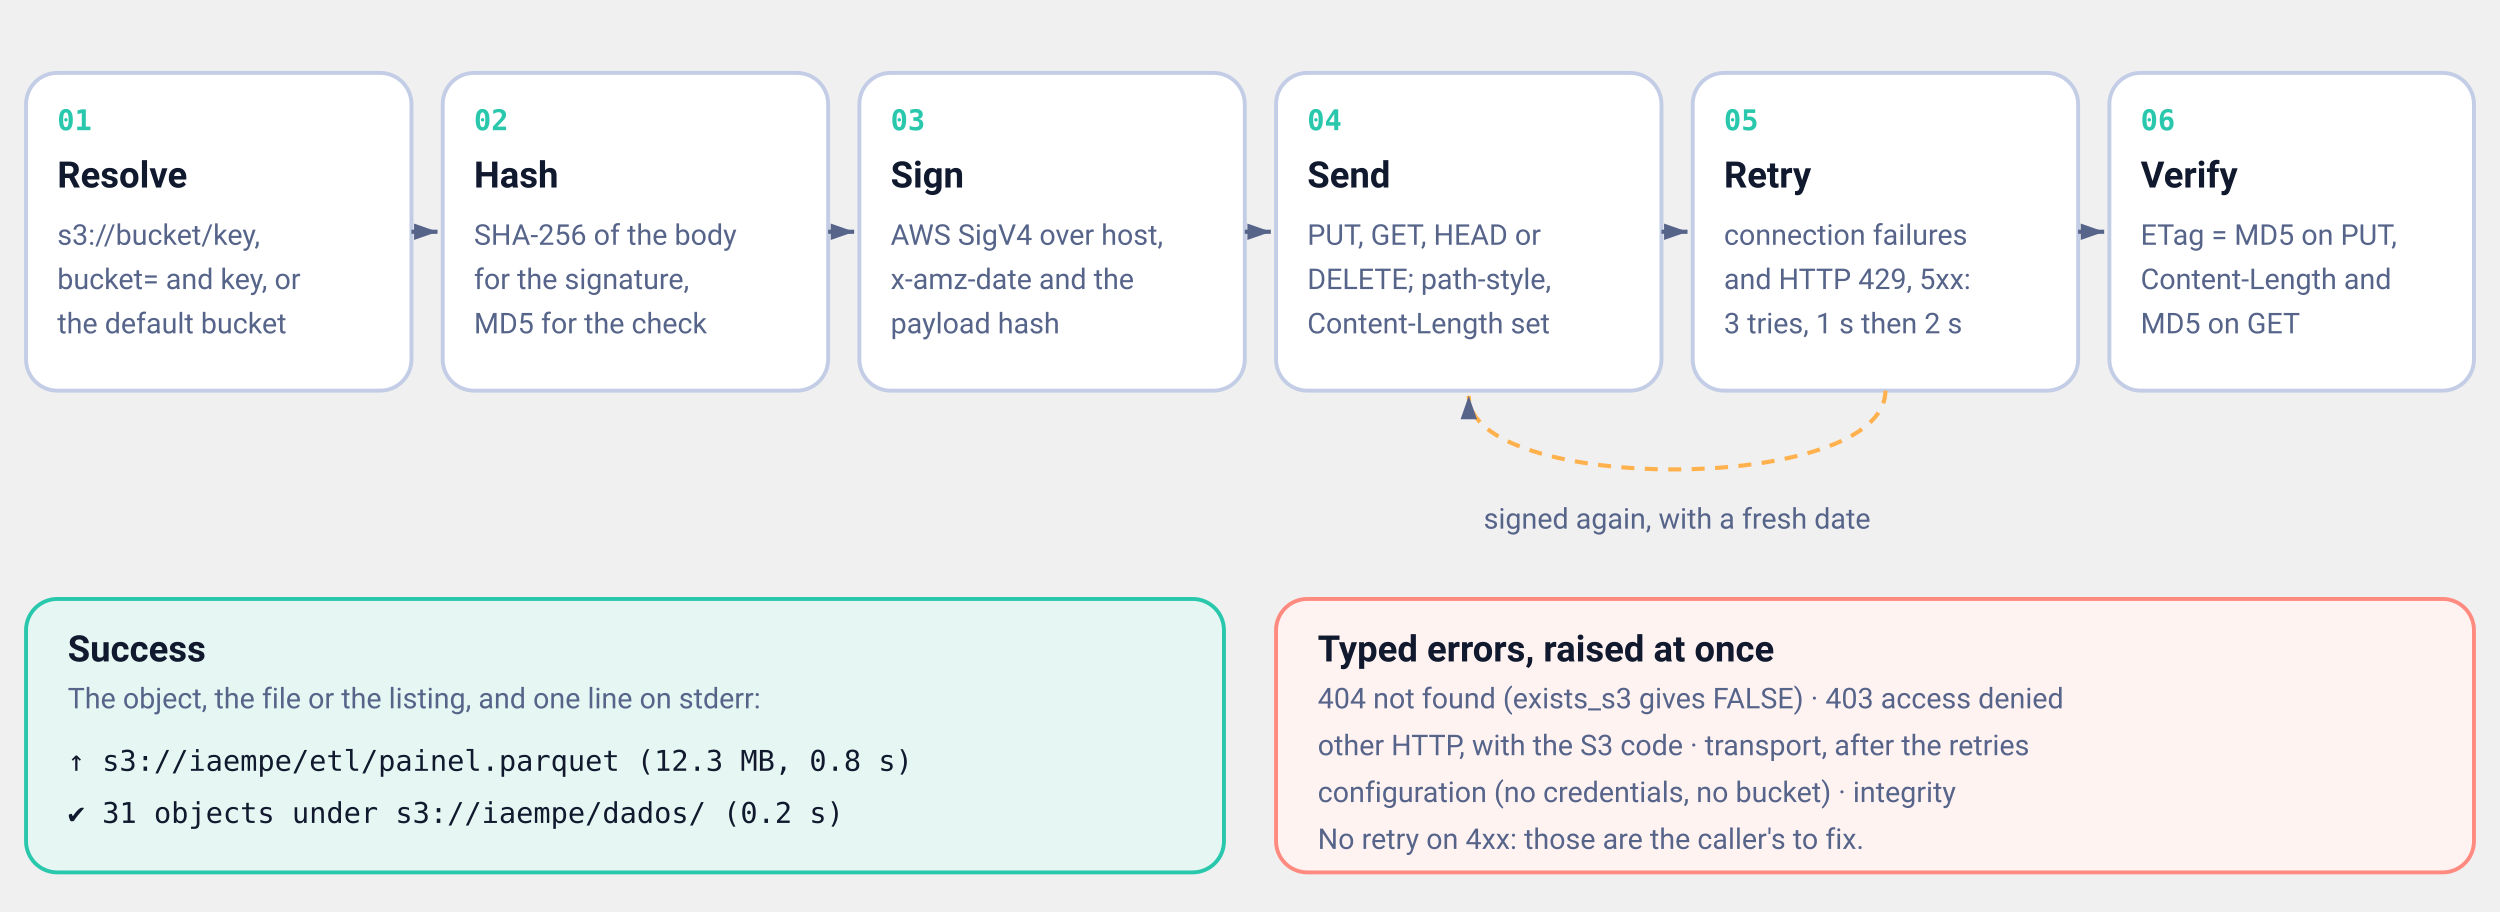
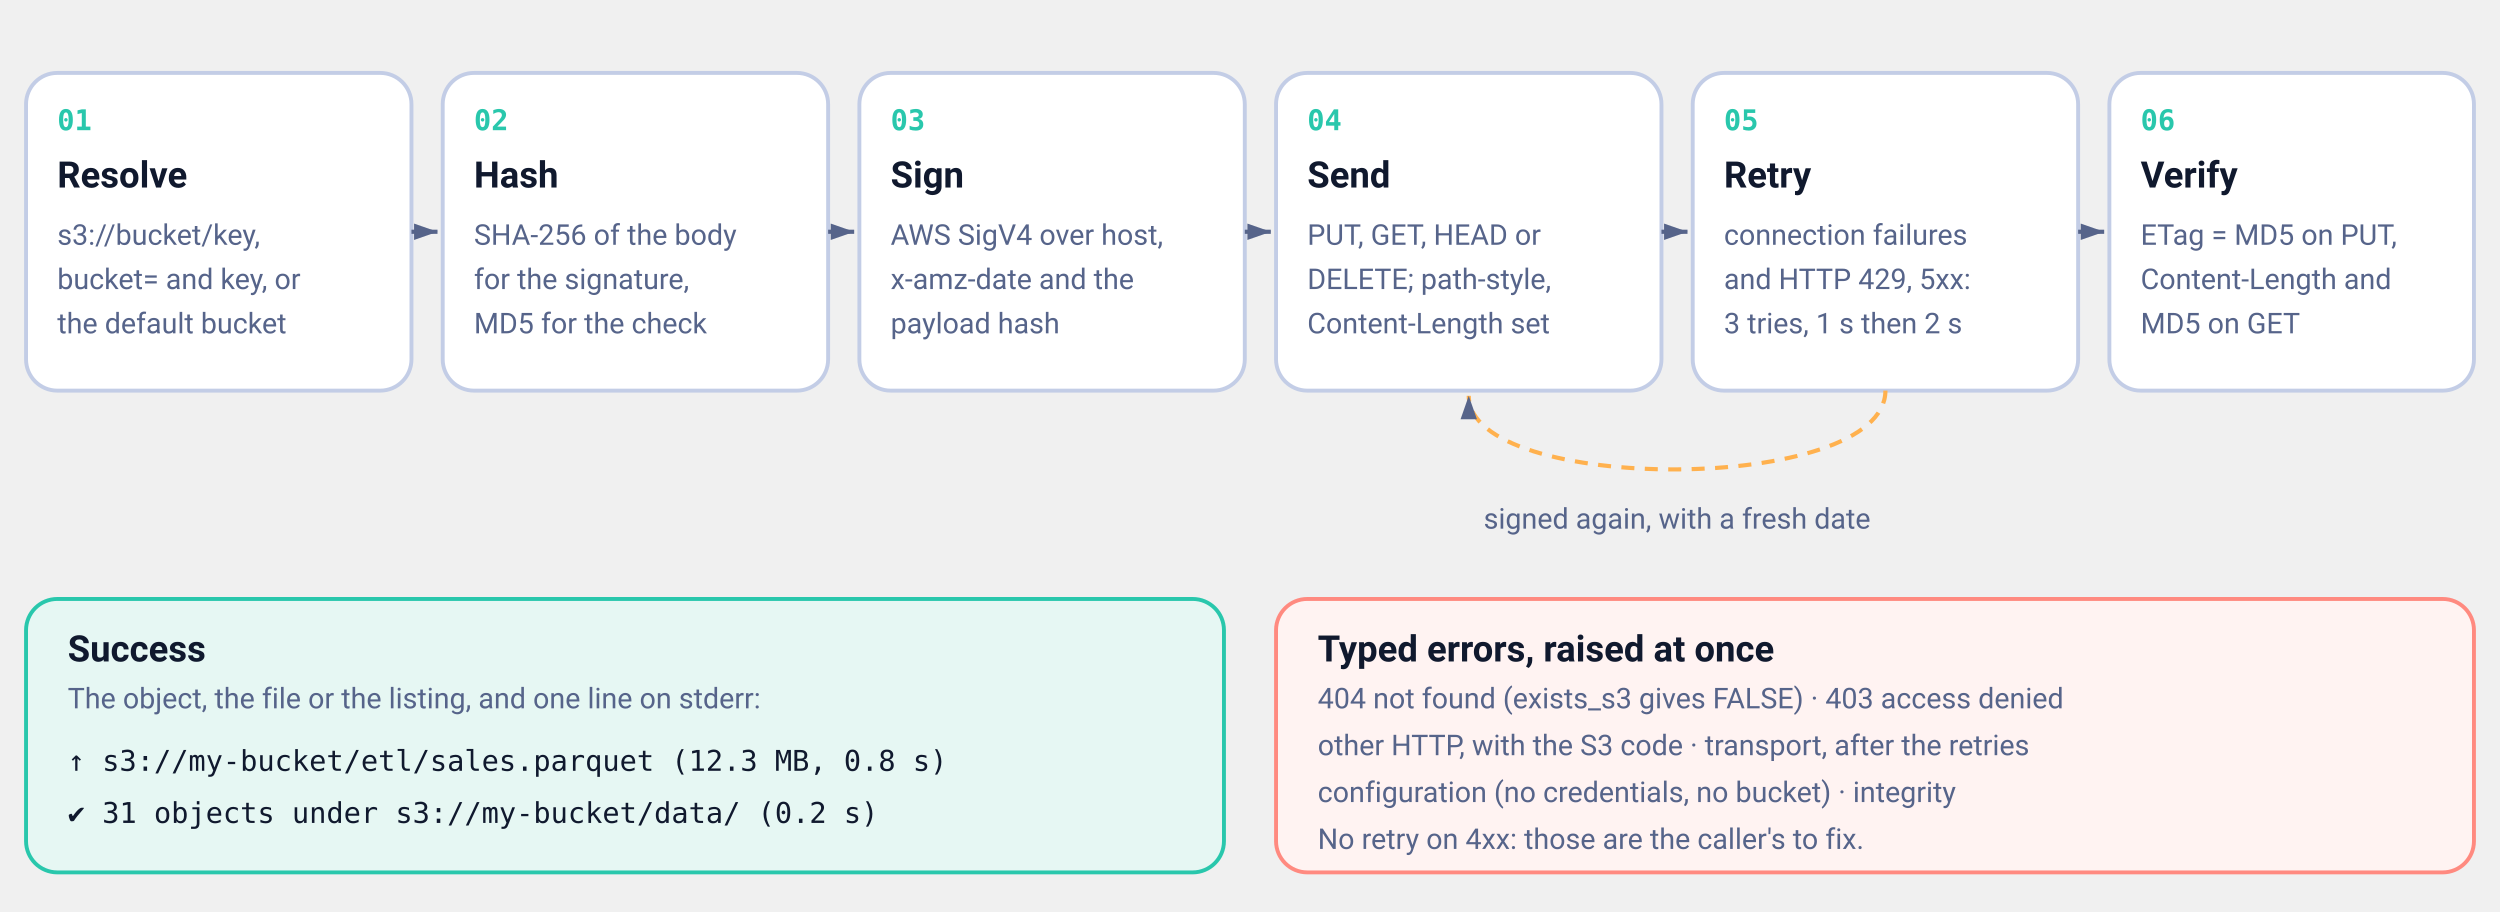
<svg xmlns="http://www.w3.org/2000/svg" viewBox="0 0 960 350" width="960" height="350" font-family="-apple-system, BlinkMacSystemFont, 'Segoe UI', Roboto, Helvetica, Arial, sans-serif" font-size="13">
  <defs>
    <marker id="arrow2" viewBox="0 0 10 10" refX="10" refY="5" markerWidth="9" markerHeight="9" markerUnits="userSpaceOnUse" orient="auto-start-reverse">
      <path d="M0,1.5 L10,5 L0,8.5 z" fill="#56648a" />
    </marker>
    <style>
      .step { fill: #ffffff; stroke: #c3cde6; stroke-width: 1.5; rx: 12; }
      .n { fill: #29c7ac; font-family: ui-monospace, SFMono-Regular, Menlo, Consolas, monospace; font-weight: 800; font-size: 11px; }
      .t { fill: #10192e; font-weight: 700; font-size: 14px; }
      .s { fill: #56648a; font-size: 11px; }
      .mono { font-family: ui-monospace, SFMono-Regular, Menlo, Consolas, monospace; font-size: 11px; fill: #10192e; }
      .line { stroke: #56648a; stroke-width: 1.6; fill: none; marker-end: url(#arrow2); }
      .loop { stroke: #ffb14e; stroke-width: 1.6; fill: none; marker-end: url(#arrow2); stroke-dasharray: 5 4; }
      .err { fill: #fff3f2; stroke: #ff8a80; stroke-width: 1.5; rx: 12; }
      .ok { fill: #e6f7f3; stroke: #29c7ac; stroke-width: 1.5; rx: 12; }
    </style>
  </defs>
  <g>
    <rect class="step" x="10" y="28" width="148" height="122" />
    <text class="n" x="22" y="50">01</text>
    <text class="t" x="22" y="72">Resolve</text>
    <text class="s" x="22" y="94">s3://bucket/key,</text>
    <text class="s" x="22" y="111">bucket= and key, or</text>
    <text class="s" x="22" y="128">the default bucket</text>
    <rect class="step" x="170" y="28" width="148" height="122" />
    <text class="n" x="182" y="50">02</text>
    <text class="t" x="182" y="72">Hash</text>
    <text class="s" x="182" y="94">SHA-256 of the body</text>
    <text class="s" x="182" y="111">for the signature,</text>
    <text class="s" x="182" y="128">MD5 for the check</text>
    <rect class="step" x="330" y="28" width="148" height="122" />
    <text class="n" x="342" y="50">03</text>
    <text class="t" x="342" y="72">Sign</text>
    <text class="s" x="342" y="94">AWS SigV4 over host,</text>
    <text class="s" x="342" y="111">x-amz-date and the</text>
    <text class="s" x="342" y="128">payload hash</text>
    <rect class="step" x="490" y="28" width="148" height="122" />
    <text class="n" x="502" y="50">04</text>
    <text class="t" x="502" y="72">Send</text>
    <text class="s" x="502" y="94">PUT, GET, HEAD or</text>
    <text class="s" x="502" y="111">DELETE; path-style,</text>
    <text class="s" x="502" y="128">Content-Length set</text>
    <rect class="step" x="650" y="28" width="148" height="122" />
    <text class="n" x="662" y="50">05</text>
    <text class="t" x="662" y="72">Retry</text>
    <text class="s" x="662" y="94">connection failures</text>
    <text class="s" x="662" y="111">and HTTP 429, 5xx:</text>
    <text class="s" x="662" y="128">3 tries, 1 s then 2 s</text>
    <rect class="step" x="810" y="28" width="140" height="122" />
    <text class="n" x="822" y="50">06</text>
    <text class="t" x="822" y="72">Verify</text>
    <text class="s" x="822" y="94">ETag = MD5 on PUT,</text>
    <text class="s" x="822" y="111">Content-Length and</text>
    <text class="s" x="822" y="128">MD5 on GET</text>
  </g>
  <path class="line" d="M158,89 L168,89" />
  <path class="line" d="M318,89 L328,89" />
  <path class="line" d="M478,89 L488,89" />
  <path class="line" d="M638,89 L648,89" />
  <path class="line" d="M798,89 L808,89" />
  <path class="loop" d="M724,150 C724,190 564,190 564,152" />
  <text class="s" x="644" y="203" text-anchor="middle" fill="#b8791c">signed again, with a fresh date</text>
  <rect class="ok" x="10" y="230" width="460" height="105" />
  <text class="t" x="26" y="254">Success</text>
  <text class="s" x="26" y="272">The object, the file or the listing, and one line on stderr:</text>
  <g class="mono">
-     <text x="26" y="296">↑ s3://iaempe/etl/painel.parquet (12.3 MB, 0.8 s)</text>
-     <text x="26" y="316">✔ 31 objects under s3://iaempe/dados/ (0.2 s)</text>
+     <text x="26" y="296">↑ s3://my-bucket/etl/sales.parquet (12.3 MB, 0.8 s)</text>
+     <text x="26" y="316">✔ 31 objects under s3://my-bucket/data/ (0.2 s)</text>
  </g>
  <rect class="err" x="490" y="230" width="460" height="105" />
  <text class="t" x="506" y="254">Typed errors, raised at once</text>
  <text class="s" x="506" y="272">404 not found (exists_s3 gives FALSE) · 403 access denied</text>
  <text class="s" x="506" y="290">other HTTP, with the S3 code · transport, after the retries</text>
  <text class="s" x="506" y="308">configuration (no credentials, no bucket) · integrity</text>
  <text class="s" x="506" y="326">No retry on 4xx: those are the caller's to fix.</text>
</svg>
